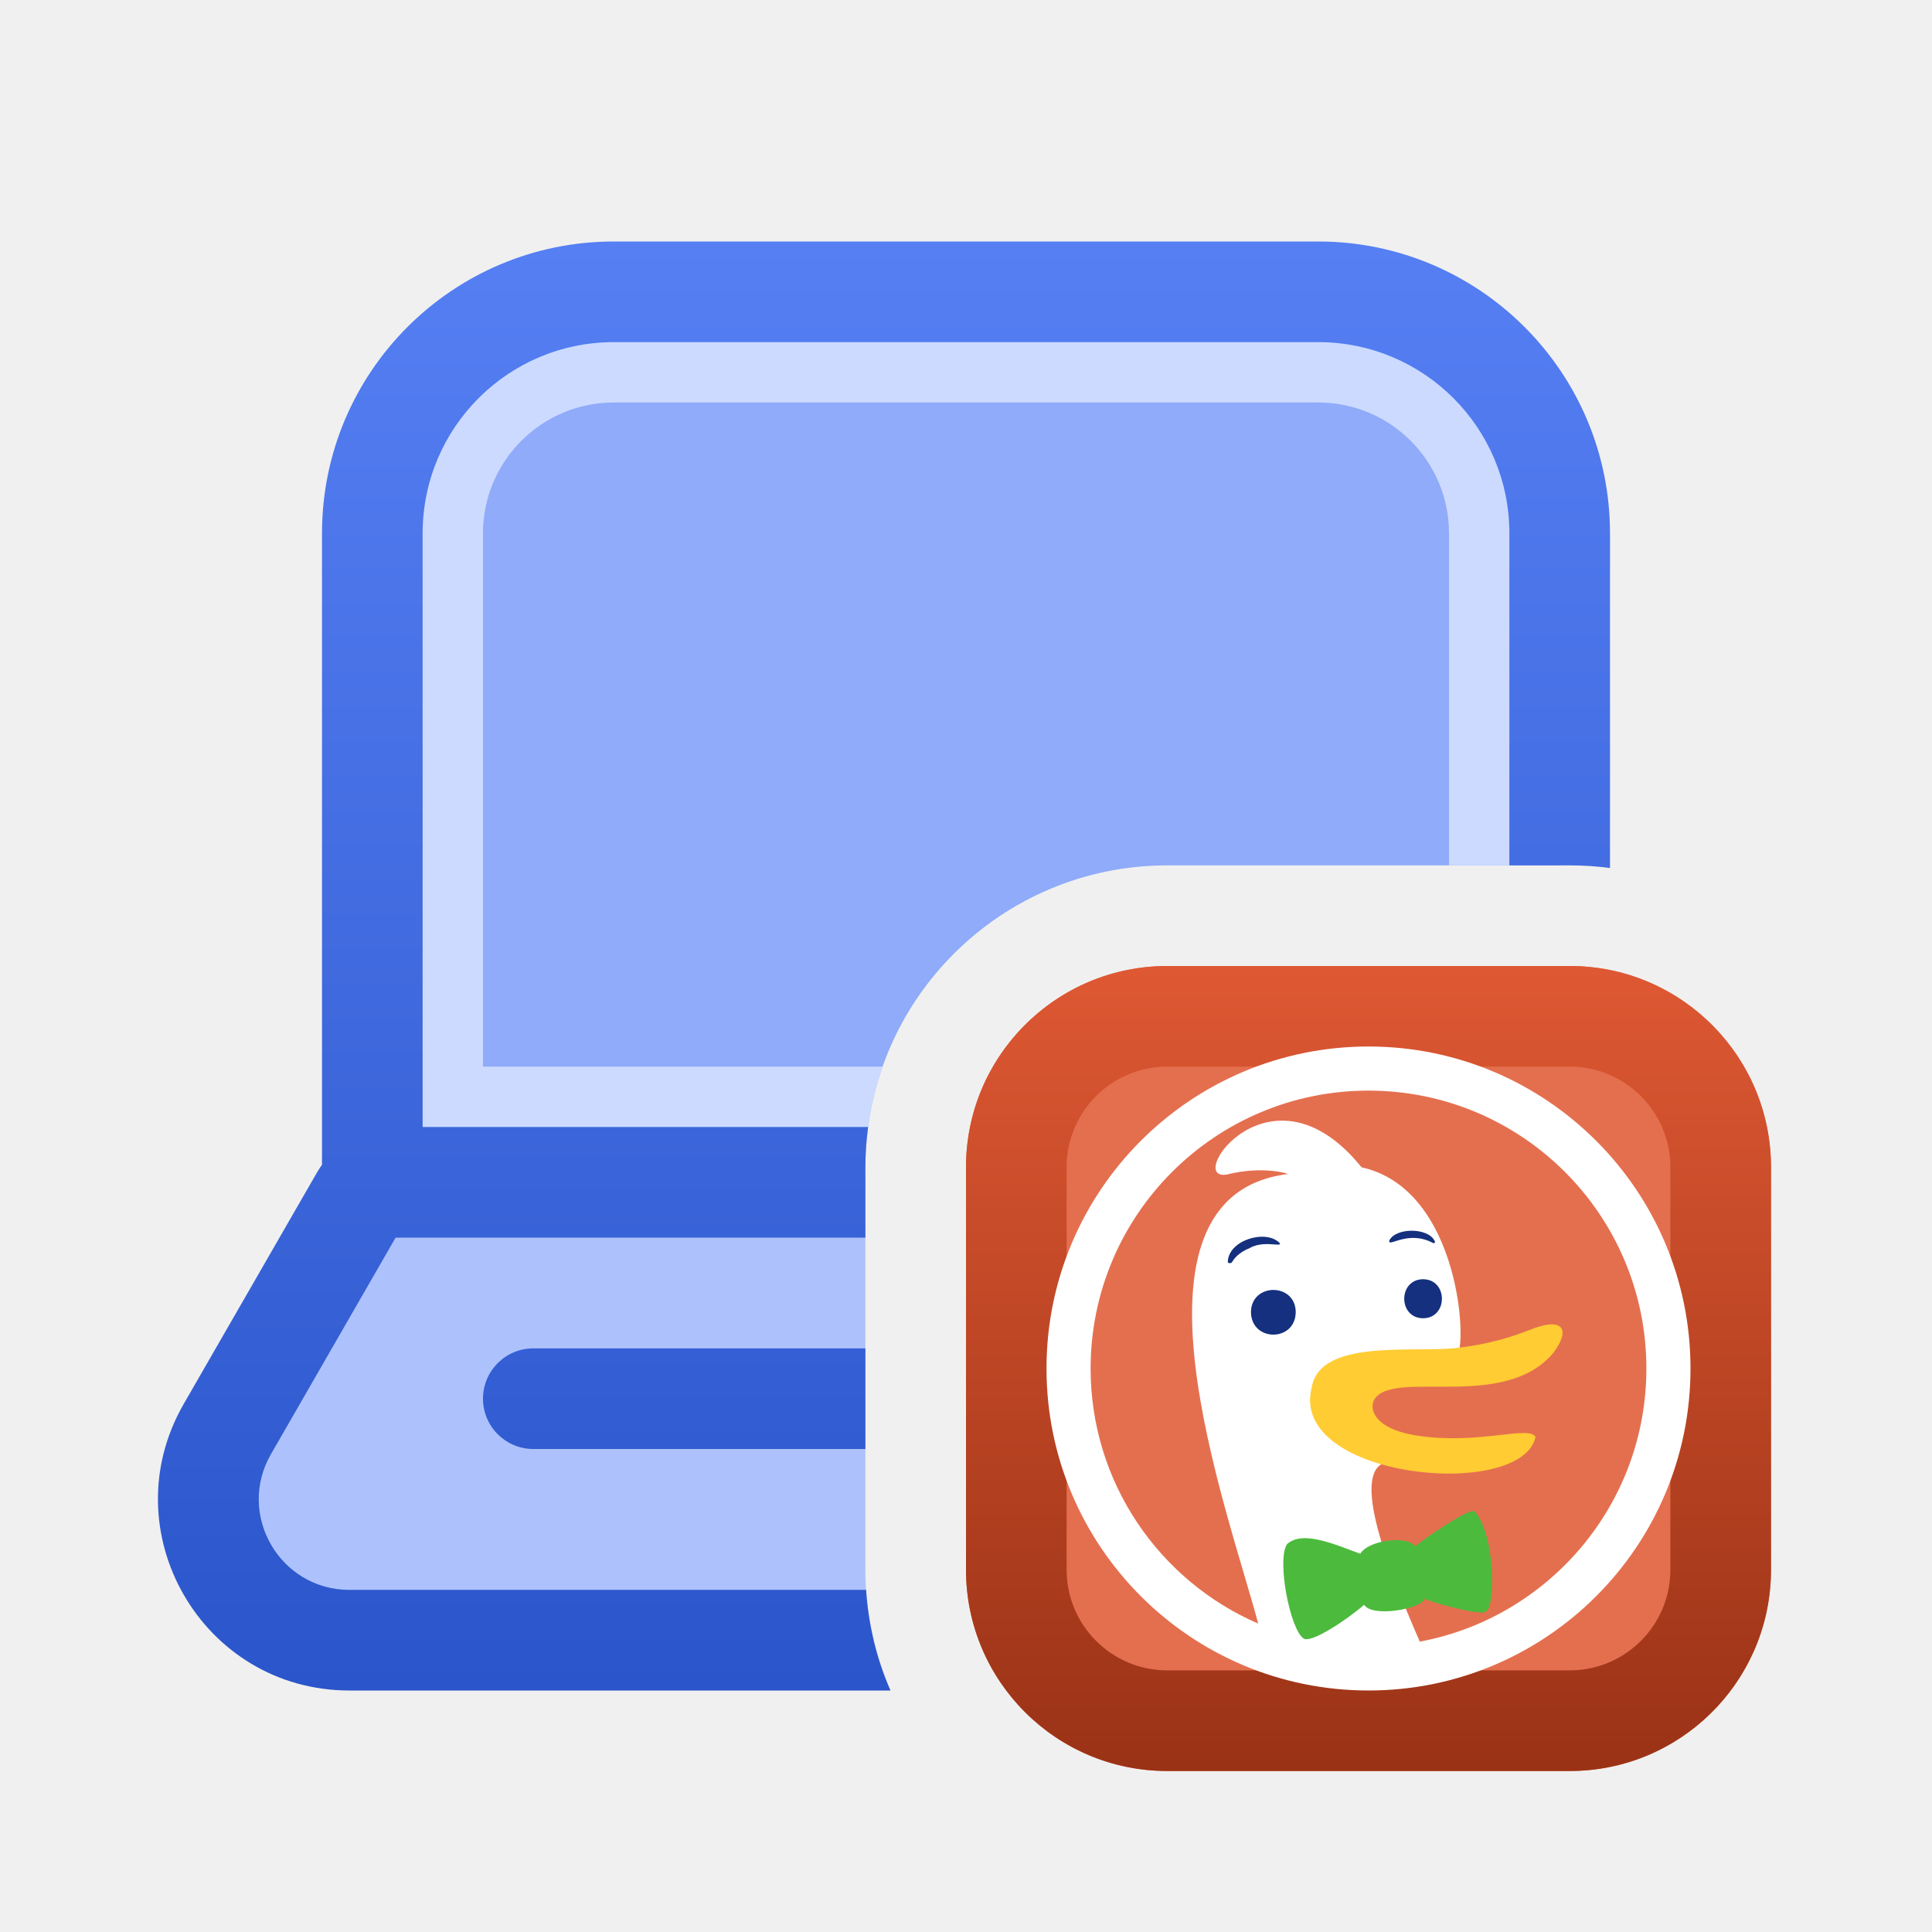
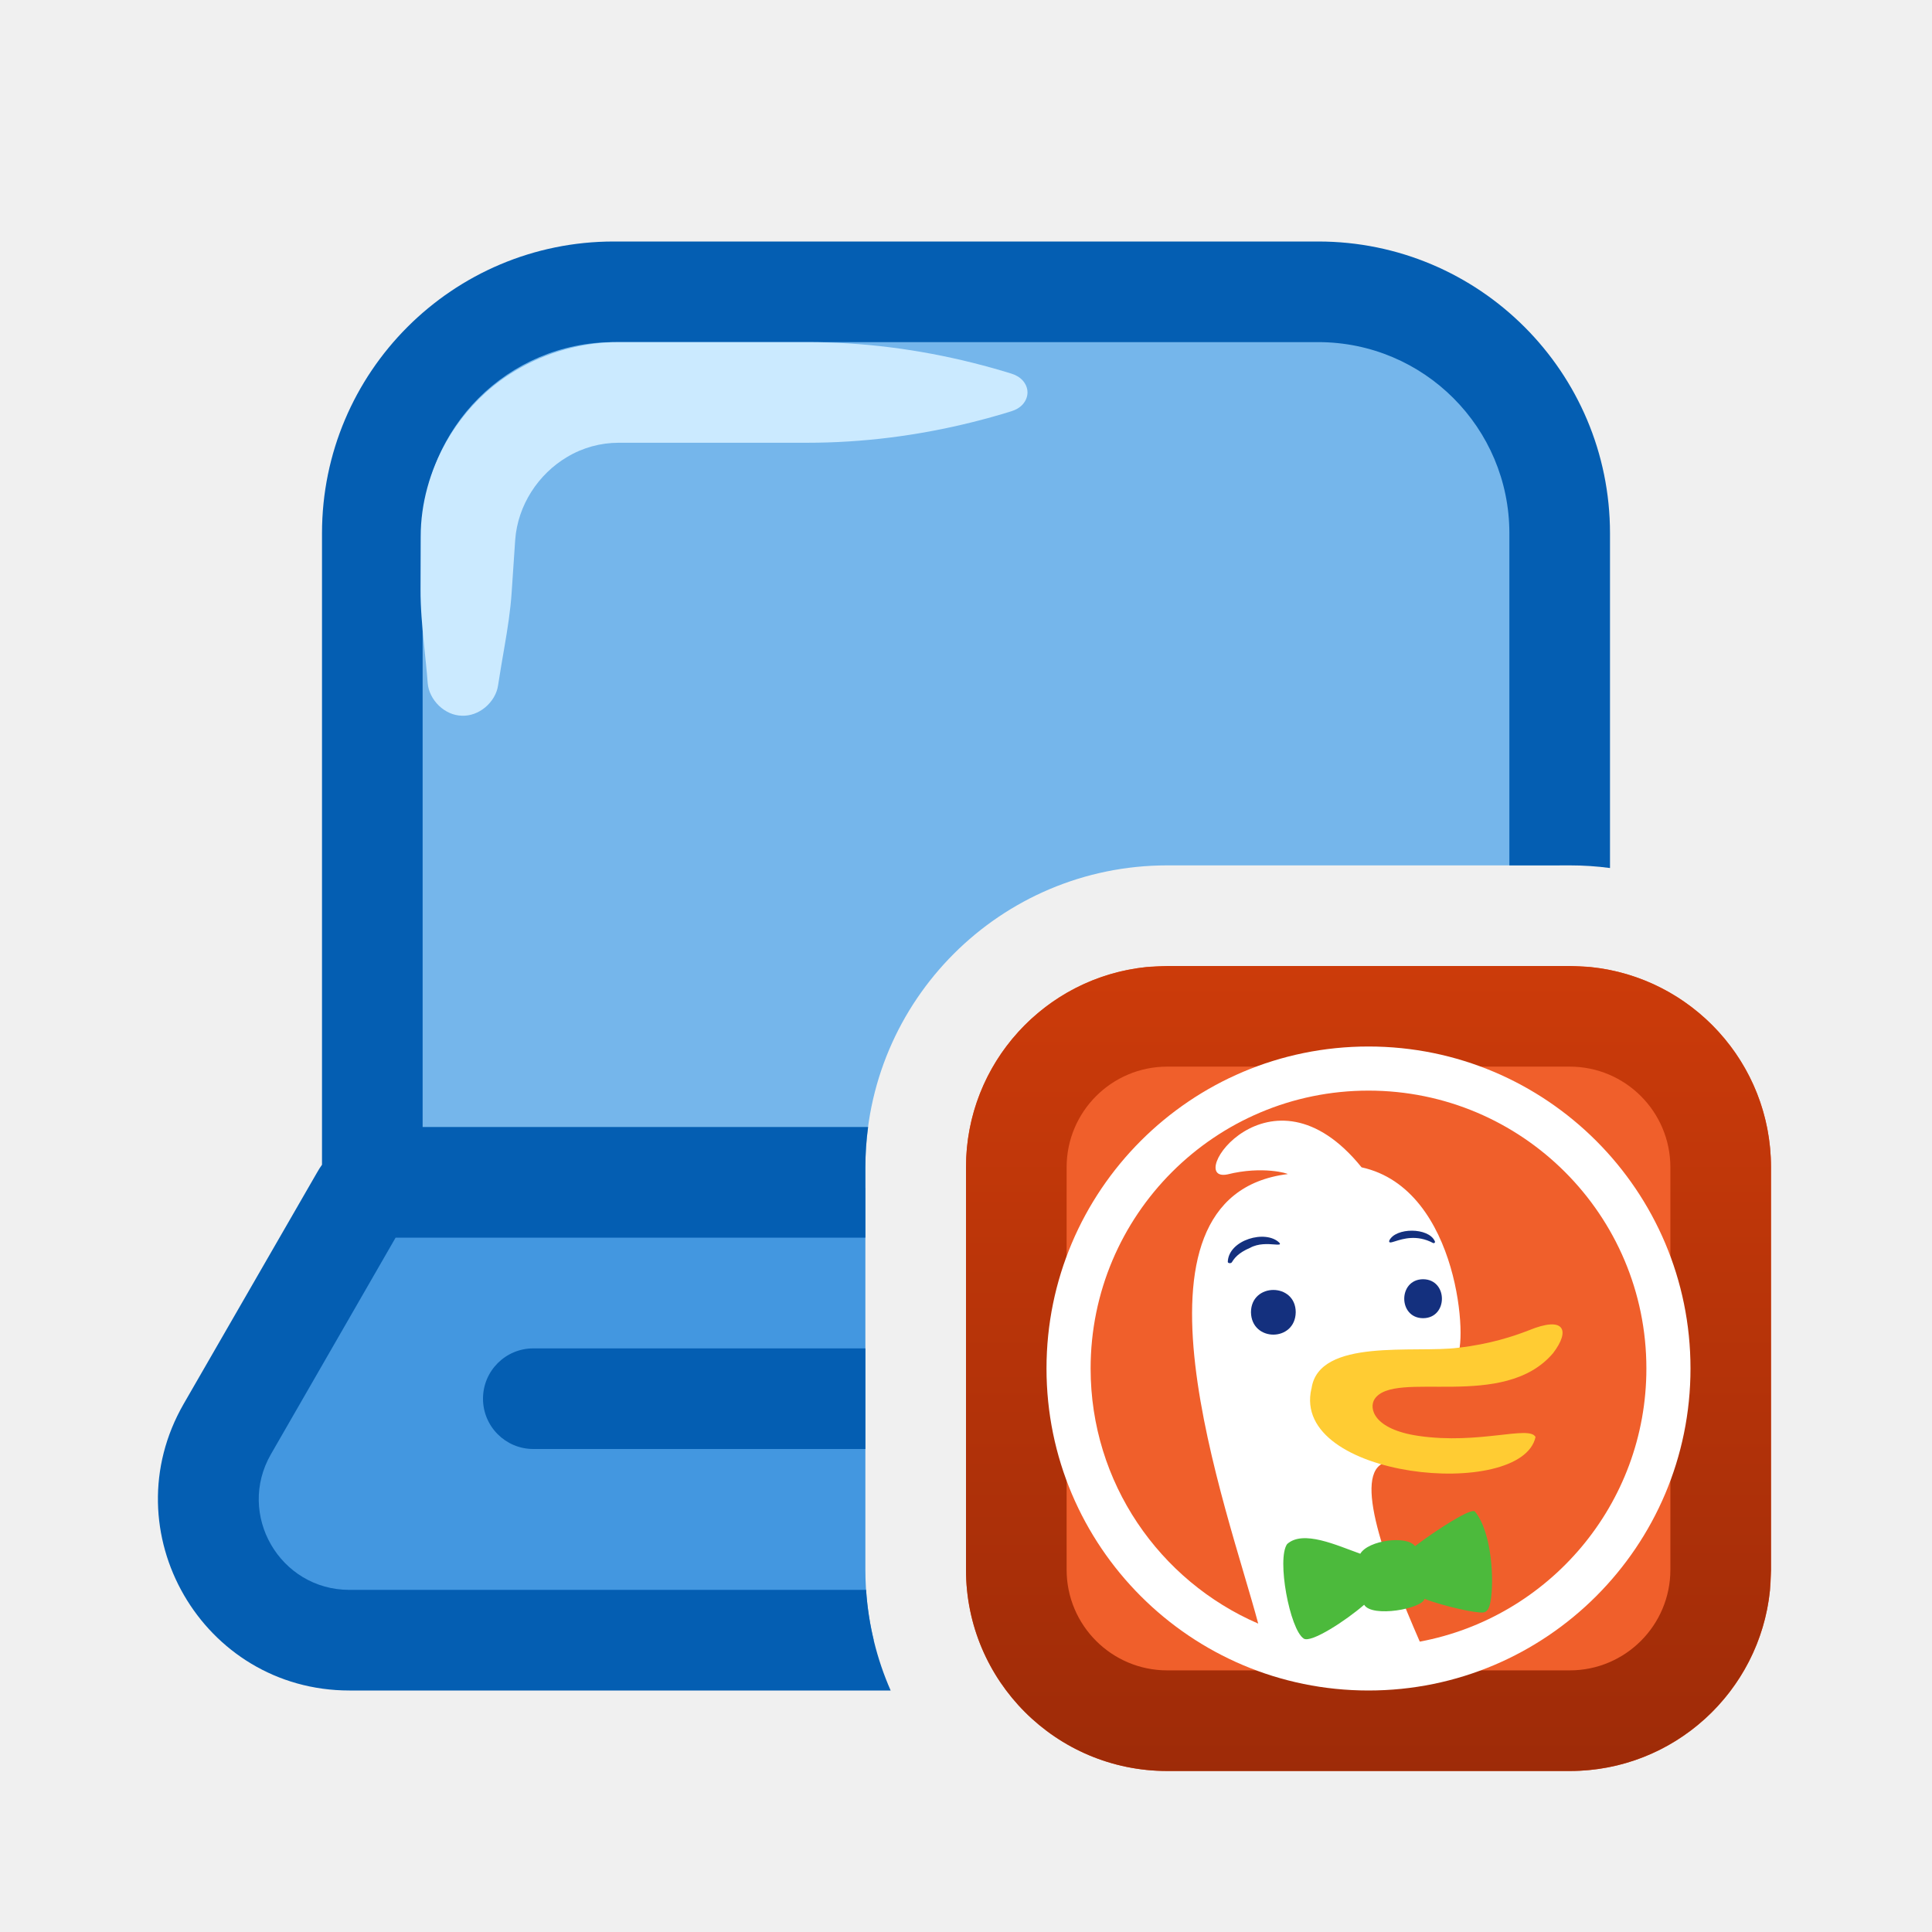
<svg xmlns="http://www.w3.org/2000/svg" width="24" height="24" viewBox="0 0 24 24" fill="none">
-   <path d="M10.75 14.75V19.5C10.75 19.801 10.786 20.094 10.853 20.375H4.367C2.988 20.375 2.151 18.854 2.889 17.689L4.603 14.982C4.694 14.838 4.854 14.75 5.025 14.75H10.75Z" fill="#ADC2FC" />
-   <path d="M16.375 3.625C18.032 3.625 19.375 4.968 19.375 6.625V10.75H14.5C12.429 10.75 10.75 12.429 10.75 14.5V14.75H4.625V6.625C4.625 4.968 5.968 3.625 7.625 3.625H16.375Z" fill="#8FABF9" />
-   <path d="M16.375 3.625C18.032 3.625 19.375 4.968 19.375 6.625V10.75H18V6.625C18 5.728 17.273 5 16.375 5H7.625C6.728 5 6 5.728 6 6.625V13.25H10.964C10.825 13.641 10.75 14.062 10.75 14.5V14.625H4.625V6.625C4.625 4.994 5.927 3.667 7.548 3.626L7.625 3.625H16.375Z" fill="#CCDAFF" />
-   <path d="M16.375 3C18.377 3 20 4.623 20 6.625V10.783C19.837 10.761 19.67 10.75 19.5 10.75H18.75V6.625C18.75 5.313 17.687 4.25 16.375 4.25H7.625C6.313 4.25 5.25 5.313 5.25 6.625V14H10.784C10.762 14.164 10.75 14.331 10.75 14.5V15.375H4.914L3.366 18.064C2.934 18.813 3.475 19.75 4.34 19.75H10.759C10.788 20.192 10.893 20.613 11.062 21H4.34C2.513 21 1.37 19.023 2.283 17.439L3.939 14.563C3.958 14.531 3.978 14.499 4 14.469V6.625C4 4.623 5.623 3 7.625 3H16.375ZM10.75 18L6.625 18C6.28 18 6 17.72 6 17.375C6 17.03 6.28 16.75 6.625 16.75L10.75 16.75V18Z" fill="url(#paint0_linear_1053_2760)" />
-   <path d="M12 14.5C12 13.119 13.119 12 14.5 12H19.5C20.881 12 22 13.119 22 14.5V19.5C22 20.881 20.881 22 19.5 22H14.5C13.119 22 12 20.881 12 19.5V14.5Z" fill="#E46F4F" />
-   <path d="M19.5 20.75V22H14.5V20.75H19.5ZM20.75 19.5V14.5C20.75 13.81 20.19 13.25 19.5 13.25H14.5C13.81 13.25 13.25 13.81 13.25 14.5V19.5C13.25 20.19 13.81 20.75 14.5 20.75V22C13.119 22 12 20.881 12 19.5V14.5C12 13.141 13.085 12.035 14.435 12.001L14.5 12H19.5L19.565 12.001C20.915 12.035 22 13.141 22 14.5V19.5L21.999 19.565C21.965 20.915 20.859 22 19.5 22V20.75C20.19 20.75 20.75 20.19 20.75 19.5Z" fill="url(#paint1_linear_1053_2760)" />
+   <path d="M10.75 14.75V19.5C10.75 19.801 10.786 20.094 10.854 20.375H4.367C2.988 20.375 2.151 18.854 2.889 17.689L4.603 14.982C4.694 14.838 4.854 14.75 5.025 14.75H10.75Z" fill="#4397E0" />
+   <path d="M16.375 3.625C18.032 3.625 19.375 4.968 19.375 6.625V10.75H14.5C12.429 10.75 10.75 12.429 10.75 14.5V14.75H4.625V6.625C4.625 4.968 5.968 3.625 7.625 3.625H16.375Z" fill="#75B6EB" />
+   <path d="M16.375 3C18.377 3 20 4.623 20 6.625V10.783C19.837 10.761 19.67 10.75 19.5 10.75H18.75V6.625C18.75 5.313 17.687 4.25 16.375 4.25H7.625C6.314 4.25 5.25 5.313 5.25 6.625V14H10.784C10.762 14.164 10.75 14.33 10.75 14.5V15.375H4.914L3.366 18.064C2.934 18.813 3.475 19.75 4.341 19.75H10.759C10.788 20.192 10.894 20.613 11.064 21H4.341C2.514 21 1.37 19.023 2.282 17.439L3.94 14.563C3.958 14.531 3.978 14.499 4 14.469V6.625C4 4.623 5.623 3 7.625 3H16.375ZM10.75 18H6.625C6.28 18 6 17.72 6 17.375C6 17.03 6.28 16.75 6.625 16.75H10.75V18Z" fill="url(#paint0_linear_13193_122973)" />
+   <path d="M12 14.5C12 13.119 13.119 12 14.5 12H19.5C20.881 12 22 13.119 22 14.5V19.5C22 20.881 20.881 22 19.5 22H14.5C13.119 22 12 20.881 12 19.5V14.5Z" fill="#F05F2B" />
+   <path d="M19.5 20.75V22H14.5V20.75H19.5ZM20.75 19.5V14.5C20.75 13.81 20.19 13.25 19.5 13.25H14.5C13.81 13.25 13.25 13.81 13.25 14.5V19.5C13.25 20.19 13.81 20.75 14.5 20.75V22C13.119 22 12 20.881 12 19.5V14.5C12 13.206 12.984 12.141 14.244 12.013L14.5 12H19.5L19.756 12.013C21.016 12.141 22 13.206 22 14.5V19.5L21.987 19.756C21.859 21.016 20.794 22 19.5 22V20.75C20.19 20.75 20.75 20.19 20.75 19.5Z" fill="url(#paint1_linear_13193_122973)" />
  <path d="M17 13C19.209 13 21 14.791 21 17C21 19.209 19.209 21 17 21C14.791 21 13 19.209 13 17C13 14.791 14.791 13 17 13ZM17 13.548C15.094 13.548 13.548 15.094 13.548 17C13.548 18.42 14.405 19.639 15.63 20.169C15.26 18.771 13.793 14.862 15.995 14.585C16.01 14.58 15.685 14.479 15.247 14.589C14.699 14.698 15.779 13.097 16.914 14.501C18.147 14.771 18.235 16.756 18.093 16.846L18.093 16.846C18.065 16.864 17.976 16.854 17.857 16.84C16.808 16.656 16.706 17.255 17.211 18.166C16.787 18.292 17.221 19.437 17.637 20.393C19.239 20.094 20.452 18.689 20.452 17C20.452 15.094 18.907 13.548 17 13.548Z" fill="white" />
  <path d="M18.516 19.891C18.504 19.97 18.477 20.023 18.429 20.03C18.337 20.044 17.928 19.95 17.695 19.862C17.669 19.983 17.045 20.099 16.946 19.935C16.72 20.131 16.286 20.415 16.195 20.355C16.022 20.241 15.858 19.366 15.989 19.181C16.188 19.001 16.605 19.197 16.898 19.301C16.997 19.133 17.478 19.069 17.578 19.207C17.841 19.007 18.279 18.725 18.322 18.777C18.535 19.034 18.562 19.645 18.516 19.892L18.516 19.891Z" fill="#4CBA3C" />
-   <path fill-rule="evenodd" clip-rule="evenodd" d="M16.292 17.25C16.381 16.615 17.581 16.813 18.117 16.742C18.508 16.697 18.798 16.6 18.991 16.525C19.435 16.343 19.51 16.524 19.294 16.808C18.681 17.534 17.319 17.005 17.075 17.381C17.004 17.492 17.059 17.754 17.619 17.836C18.376 17.948 18.998 17.702 19.075 17.851C18.902 18.643 16.028 18.373 16.291 17.25L16.292 17.25Z" fill="#FFCC33" />
-   <path d="M17.823 15.418C17.744 15.246 17.336 15.247 17.258 15.411C17.251 15.445 17.279 15.436 17.333 15.419C17.428 15.389 17.602 15.334 17.802 15.441C17.818 15.448 17.833 15.432 17.823 15.418Z" fill="#14307E" />
-   <path d="M15.83 15.459C15.754 15.453 15.631 15.444 15.53 15.501C15.38 15.564 15.332 15.633 15.304 15.68C15.293 15.697 15.252 15.695 15.252 15.675C15.262 15.401 15.726 15.269 15.894 15.439C15.915 15.465 15.885 15.463 15.83 15.459Z" fill="#14307E" />
-   <path d="M17.678 16.376C17.366 16.374 17.366 15.893 17.678 15.891C17.99 15.893 17.99 16.374 17.678 16.376Z" fill="#14307E" />
+   <path fill-rule="evenodd" clip-rule="evenodd" d="M16.292 17.25C16.381 16.615 17.581 16.813 18.117 16.742C18.508 16.697 18.798 16.601 18.991 16.526C19.435 16.343 19.51 16.524 19.294 16.808C18.681 17.534 17.319 17.006 17.075 17.381C17.004 17.492 17.059 17.754 17.619 17.837C18.376 17.948 18.998 17.702 19.075 17.851C18.902 18.643 16.028 18.373 16.291 17.25L16.292 17.25Z" fill="#FFCC33" />
+   <path d="M17.823 15.417C17.744 15.245 17.336 15.247 17.258 15.411C17.25 15.445 17.279 15.436 17.333 15.419C17.428 15.389 17.602 15.334 17.802 15.441C17.818 15.448 17.833 15.432 17.823 15.417Z" fill="#14307E" />
+   <path d="M15.83 15.459C15.754 15.453 15.631 15.444 15.529 15.501C15.38 15.564 15.332 15.633 15.303 15.68C15.293 15.697 15.252 15.695 15.252 15.675C15.262 15.401 15.725 15.269 15.894 15.439C15.914 15.465 15.884 15.463 15.83 15.459Z" fill="#14307E" />
+   <path d="M17.678 16.375C17.366 16.374 17.366 15.893 17.678 15.891C17.99 15.893 17.99 16.374 17.678 16.375Z" fill="#14307E" />
  <path d="M16.096 16.301C16.09 16.672 15.546 16.672 15.54 16.301C15.542 15.932 16.095 15.932 16.096 16.301Z" fill="#14307E" />
+   <path d="M10.028 4.25C10.713 4.25 11.399 4.336 12.084 4.507C12.243 4.547 12.403 4.591 12.563 4.641C12.616 4.657 12.667 4.685 12.705 4.727C12.742 4.769 12.764 4.821 12.764 4.875C12.764 4.929 12.742 4.981 12.705 5.023C12.667 5.065 12.616 5.093 12.563 5.109C12.403 5.159 12.243 5.203 12.084 5.243C11.399 5.414 10.713 5.5 10.028 5.5H7.687C7.46 5.5 7.238 5.561 7.045 5.677C6.687 5.889 6.432 6.275 6.4 6.706C6.385 6.923 6.37 7.141 6.356 7.359C6.341 7.586 6.305 7.812 6.266 8.039C6.239 8.198 6.211 8.356 6.187 8.515C6.172 8.619 6.112 8.716 6.028 8.787C5.943 8.857 5.841 8.895 5.737 8.891C5.632 8.888 5.533 8.843 5.453 8.767C5.374 8.691 5.321 8.589 5.313 8.485C5.301 8.325 5.283 8.165 5.267 8.004C5.244 7.776 5.223 7.547 5.224 7.32C5.225 7.101 5.225 6.883 5.226 6.665C5.226 5.846 5.684 5.028 6.402 4.605C6.787 4.373 7.239 4.249 7.687 4.25H10.028Z" fill="#CBEAFF" />
  <defs>
-     <linearGradient id="paint0_linear_1053_2760" x1="10.981" y1="3" x2="10.981" y2="21" gradientUnits="userSpaceOnUse">
-       <stop stop-color="#557FF3" />
-       <stop offset="1" stop-color="#2B55CA" />
+     <linearGradient id="paint0_linear_13193_122973" x1="10.981" y1="3" x2="10.981" y2="21" gradientUnits="userSpaceOnUse">
+       <stop stop-color="#045EB2" />
+       <stop offset="1" stop-color="#045EB2" />
    </linearGradient>
-     <linearGradient id="paint1_linear_1053_2760" x1="17" y1="12" x2="17" y2="22" gradientUnits="userSpaceOnUse">
-       <stop stop-color="#DE5833" />
-       <stop offset="1" stop-color="#9A3216" />
+     <linearGradient id="paint1_linear_13193_122973" x1="17" y1="12" x2="17" y2="22" gradientUnits="userSpaceOnUse">
+       <stop stop-color="#CC3B0A" />
+       <stop offset="1" stop-color="#9E2B08" />
    </linearGradient>
  </defs>
</svg>
